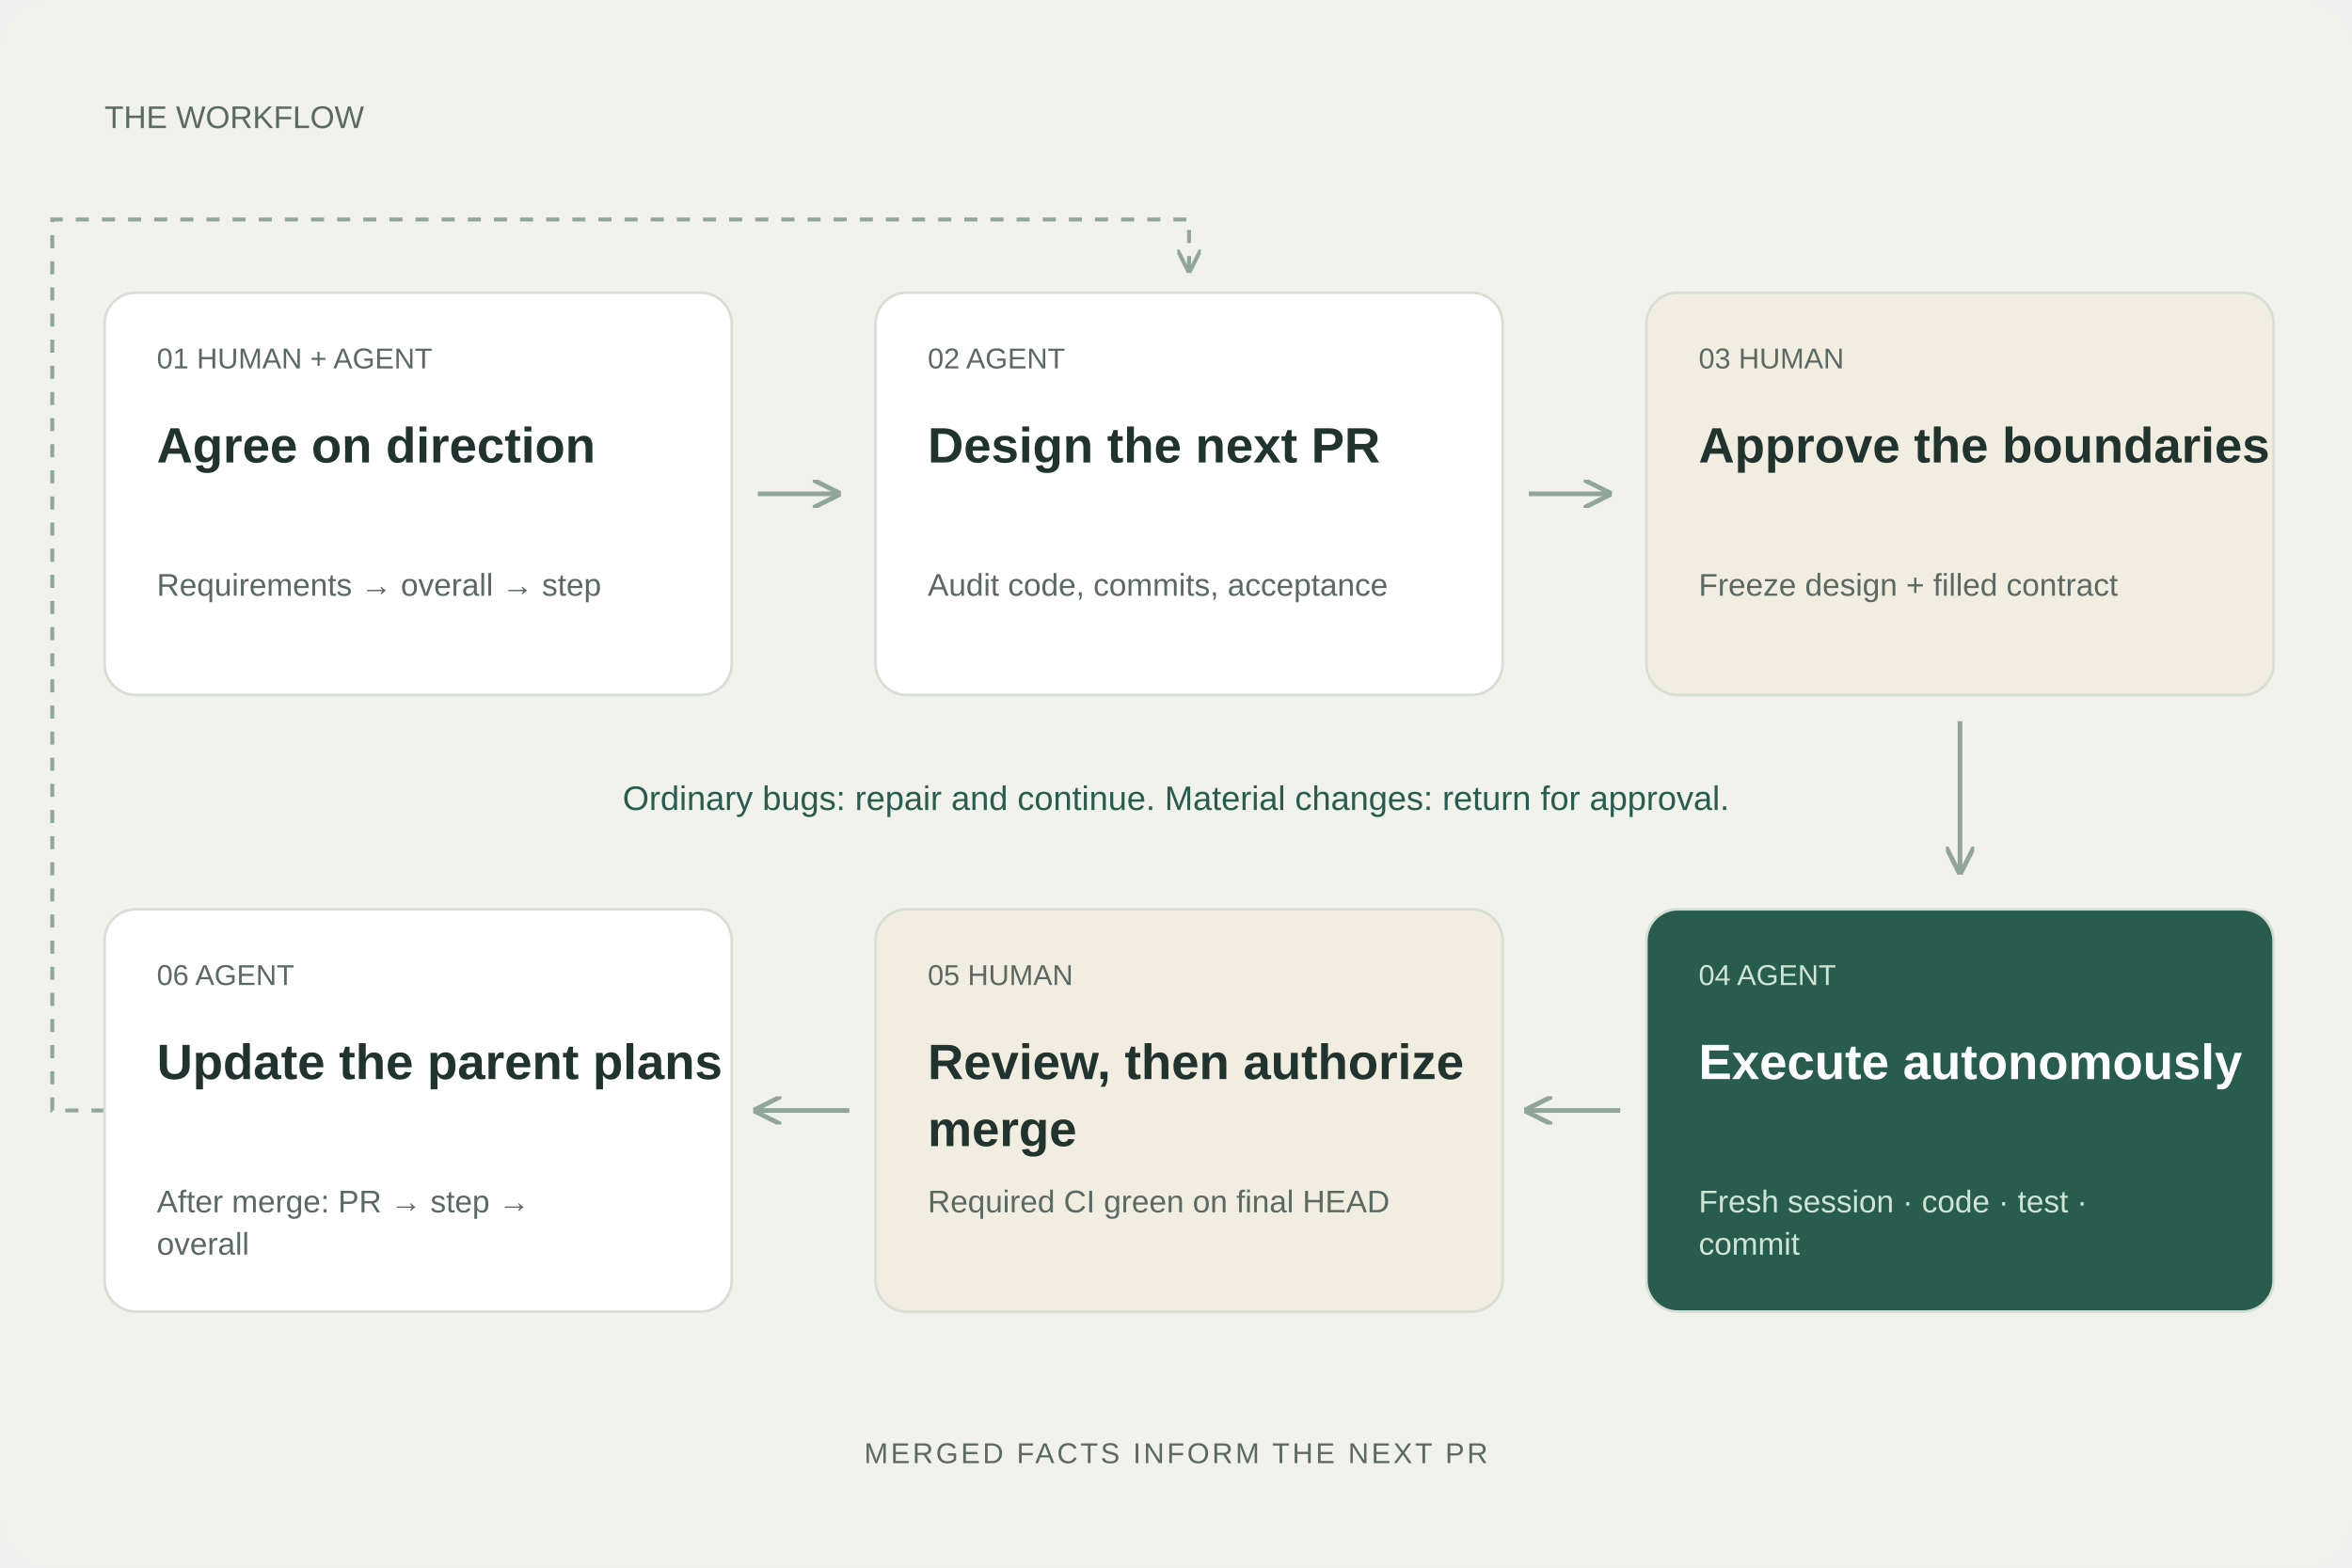
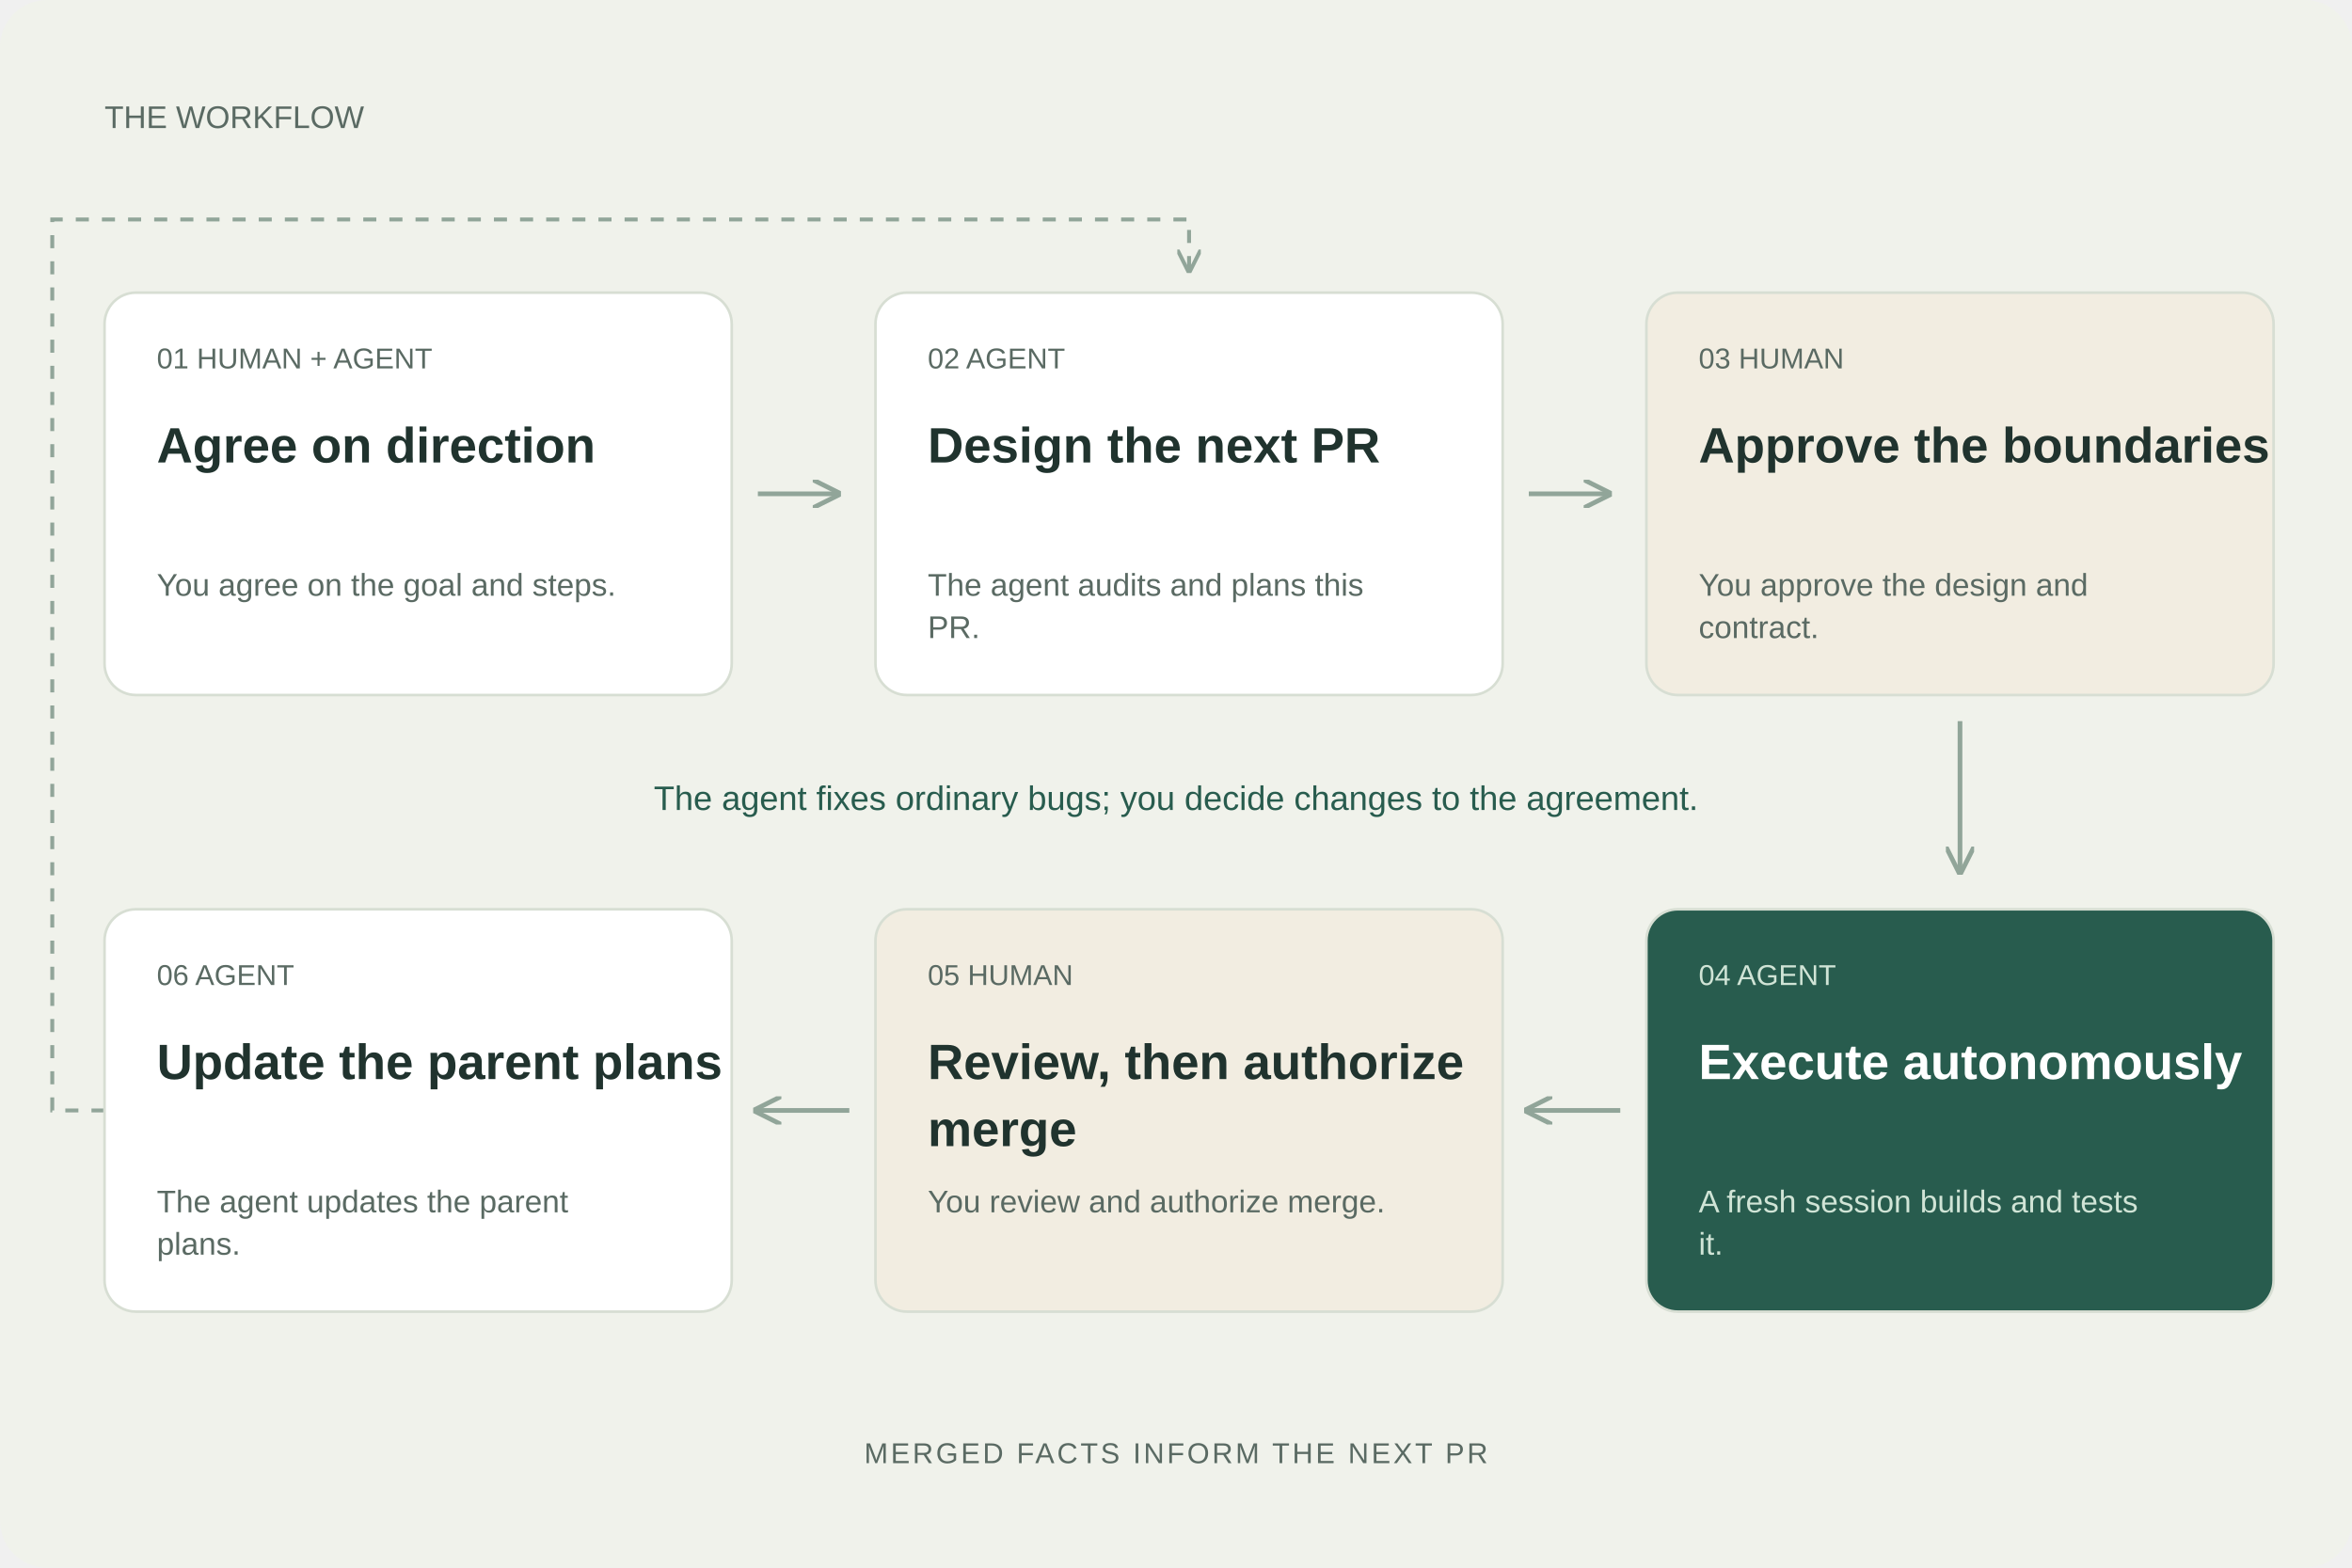
<svg xmlns="http://www.w3.org/2000/svg" width="900" height="600" viewBox="0 0 900 600" role="img" aria-labelledby="title">
  <g font-family="Arial, PingFang SC, Microsoft YaHei, sans-serif">
    <rect width="900" height="600" rx="18" fill="#f0f2eb" />
    <defs>
      <marker id="arrow" markerWidth="6" markerHeight="6" refX="5" refY="3" orient="auto">
        <path d="M0 0L6 3L0 6" fill="none" stroke="#91a599" />
      </marker>
    </defs>
    <path d="M290 189H320" fill="none" stroke="#91a599" stroke-width="1.8" marker-end="url(#arrow)" />
    <path d="M585 189H615" fill="none" stroke="#91a599" stroke-width="1.8" marker-end="url(#arrow)" />
    <path d="M750 276V333" fill="none" stroke="#91a599" stroke-width="1.8" marker-end="url(#arrow)" />
    <path d="M620 425H585" fill="none" stroke="#91a599" stroke-width="1.8" marker-end="url(#arrow)" />
    <path d="M325 425H290" fill="none" stroke="#91a599" stroke-width="1.8" marker-end="url(#arrow)" />
    <path d="M40 425H20V84H455V103" fill="none" stroke="#91a599" stroke-width="1.5" stroke-dasharray="5 5" marker-end="url(#arrow)" />
    <text x="40" y="49" font-size="12" font-weight="400" fill="#5a6a63">THE WORKFLOW</text>
    <rect x="40" y="112" width="240" height="154" rx="12" fill="#ffffff" stroke="#d7ded3" />
    <text x="60" y="141" font-size="11" font-weight="400" fill="#5a6a63">01   HUMAN + AGENT</text>
    <text x="60" y="177" font-size="19" font-weight="550" fill="#20332e">Agree on direction</text>
-     <text x="60" y="228" font-size="12" font-weight="400" fill="#5a6a63">Requirements → overall → step</text>
+     <text x="60" y="228" font-size="12" font-weight="400" fill="#5a6a63">You agree on the goal and steps.</text>
    <rect x="335" y="112" width="240" height="154" rx="12" fill="#ffffff" stroke="#d7ded3" />
    <text x="355" y="141" font-size="11" font-weight="400" fill="#5a6a63">02   AGENT</text>
    <text x="355" y="177" font-size="19" font-weight="550" fill="#20332e">Design the next PR</text>
-     <text x="355" y="228" font-size="12" font-weight="400" fill="#5a6a63">Audit code, commits, acceptance</text>
+     <text x="355" y="228" font-size="12" font-weight="400" fill="#5a6a63">The agent audits and plans this</text>
+     <text x="355" y="244.2" font-size="12" font-weight="400" fill="#5a6a63">PR.</text>
    <rect x="630" y="112" width="240" height="154" rx="12" fill="#f2ede1" stroke="#d7ded3" />
    <text x="650" y="141" font-size="11" font-weight="400" fill="#5a6a63">03   HUMAN</text>
    <text x="650" y="177" font-size="19" font-weight="550" fill="#20332e">Approve the boundaries</text>
-     <text x="650" y="228" font-size="12" font-weight="400" fill="#5a6a63">Freeze design + filled contract</text>
+     <text x="650" y="228" font-size="12" font-weight="400" fill="#5a6a63">You approve the design and</text>
+     <text x="650" y="244.2" font-size="12" font-weight="400" fill="#5a6a63">contract.</text>
    <rect x="630" y="348" width="240" height="154" rx="12" fill="#285c4e" stroke="#d7ded3" />
    <text x="650" y="377" font-size="11" font-weight="400" fill="#d0e4d6">04   AGENT</text>
    <text x="650" y="413" font-size="19" font-weight="550" fill="#ffffff">Execute autonomously</text>
-     <text x="650" y="464" font-size="12" font-weight="400" fill="#d0e4d6">Fresh session · code · test ·</text>
-     <text x="650" y="480.2" font-size="12" font-weight="400" fill="#d0e4d6">commit</text>
+     <text x="650" y="464" font-size="12" font-weight="400" fill="#d0e4d6">A fresh session builds and tests</text>
+     <text x="650" y="480.2" font-size="12" font-weight="400" fill="#d0e4d6">it.</text>
    <rect x="335" y="348" width="240" height="154" rx="12" fill="#f2ede1" stroke="#d7ded3" />
    <text x="355" y="377" font-size="11" font-weight="400" fill="#5a6a63">05   HUMAN</text>
    <text x="355" y="413" font-size="19" font-weight="550" fill="#20332e">Review, then authorize</text>
    <text x="355" y="438.65" font-size="19" font-weight="550" fill="#20332e">merge</text>
-     <text x="355" y="464" font-size="12" font-weight="400" fill="#5a6a63">Required CI green on final HEAD</text>
+     <text x="355" y="464" font-size="12" font-weight="400" fill="#5a6a63">You review and authorize merge.</text>
    <rect x="40" y="348" width="240" height="154" rx="12" fill="#ffffff" stroke="#d7ded3" />
    <text x="60" y="377" font-size="11" font-weight="400" fill="#5a6a63">06   AGENT</text>
    <text x="60" y="413" font-size="19" font-weight="550" fill="#20332e">Update the parent plans</text>
-     <text x="60" y="464" font-size="12" font-weight="400" fill="#5a6a63">After merge: PR → step →</text>
-     <text x="60" y="480.2" font-size="12" font-weight="400" fill="#5a6a63">overall</text>
-     <text x="450" y="310" text-anchor="middle" font-size="13" fill="#285c4e">Ordinary bugs: repair and continue. Material changes: return for approval.</text>
+     <text x="60" y="464" font-size="12" font-weight="400" fill="#5a6a63">The agent updates the parent</text>
+     <text x="60" y="480.2" font-size="12" font-weight="400" fill="#5a6a63">plans.</text>
+     <text x="450" y="310" text-anchor="middle" font-size="13" fill="#285c4e">The agent fixes ordinary bugs; you decide changes to the agreement.</text>
    <text x="450" y="560" text-anchor="middle" font-size="11" letter-spacing="1" fill="#5a6a63">MERGED FACTS INFORM THE NEXT PR</text>
  </g>
</svg>
